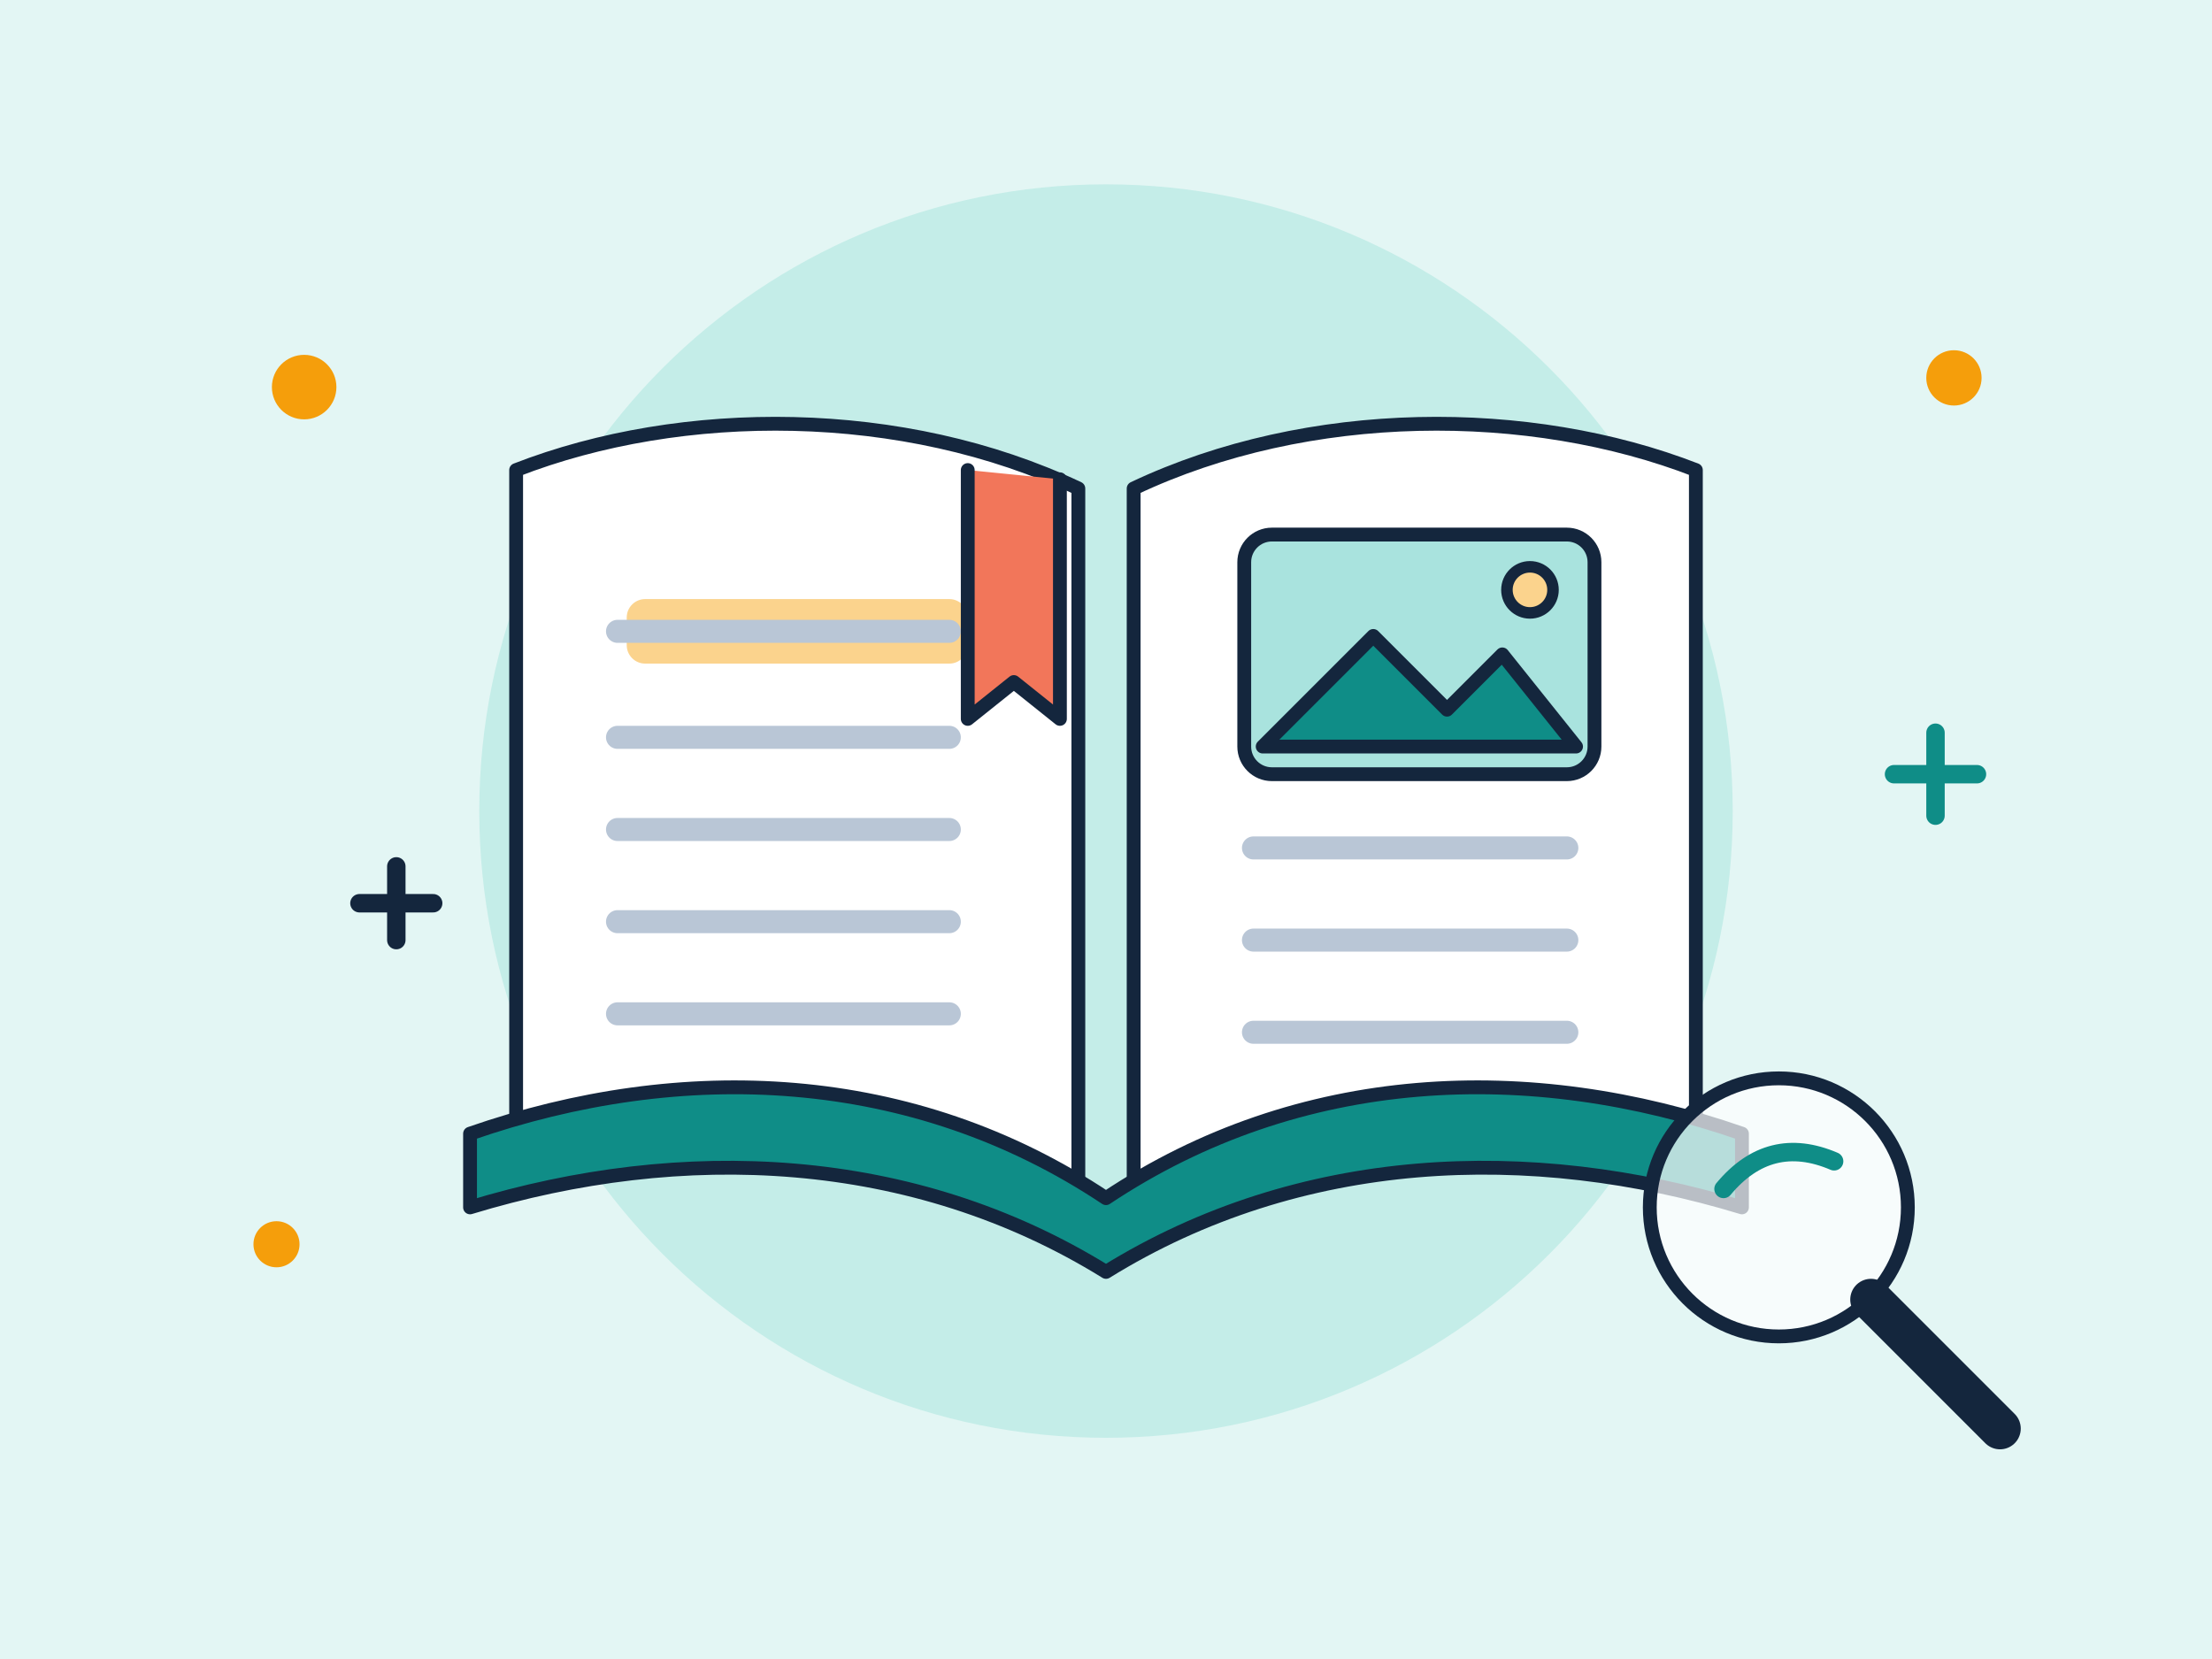
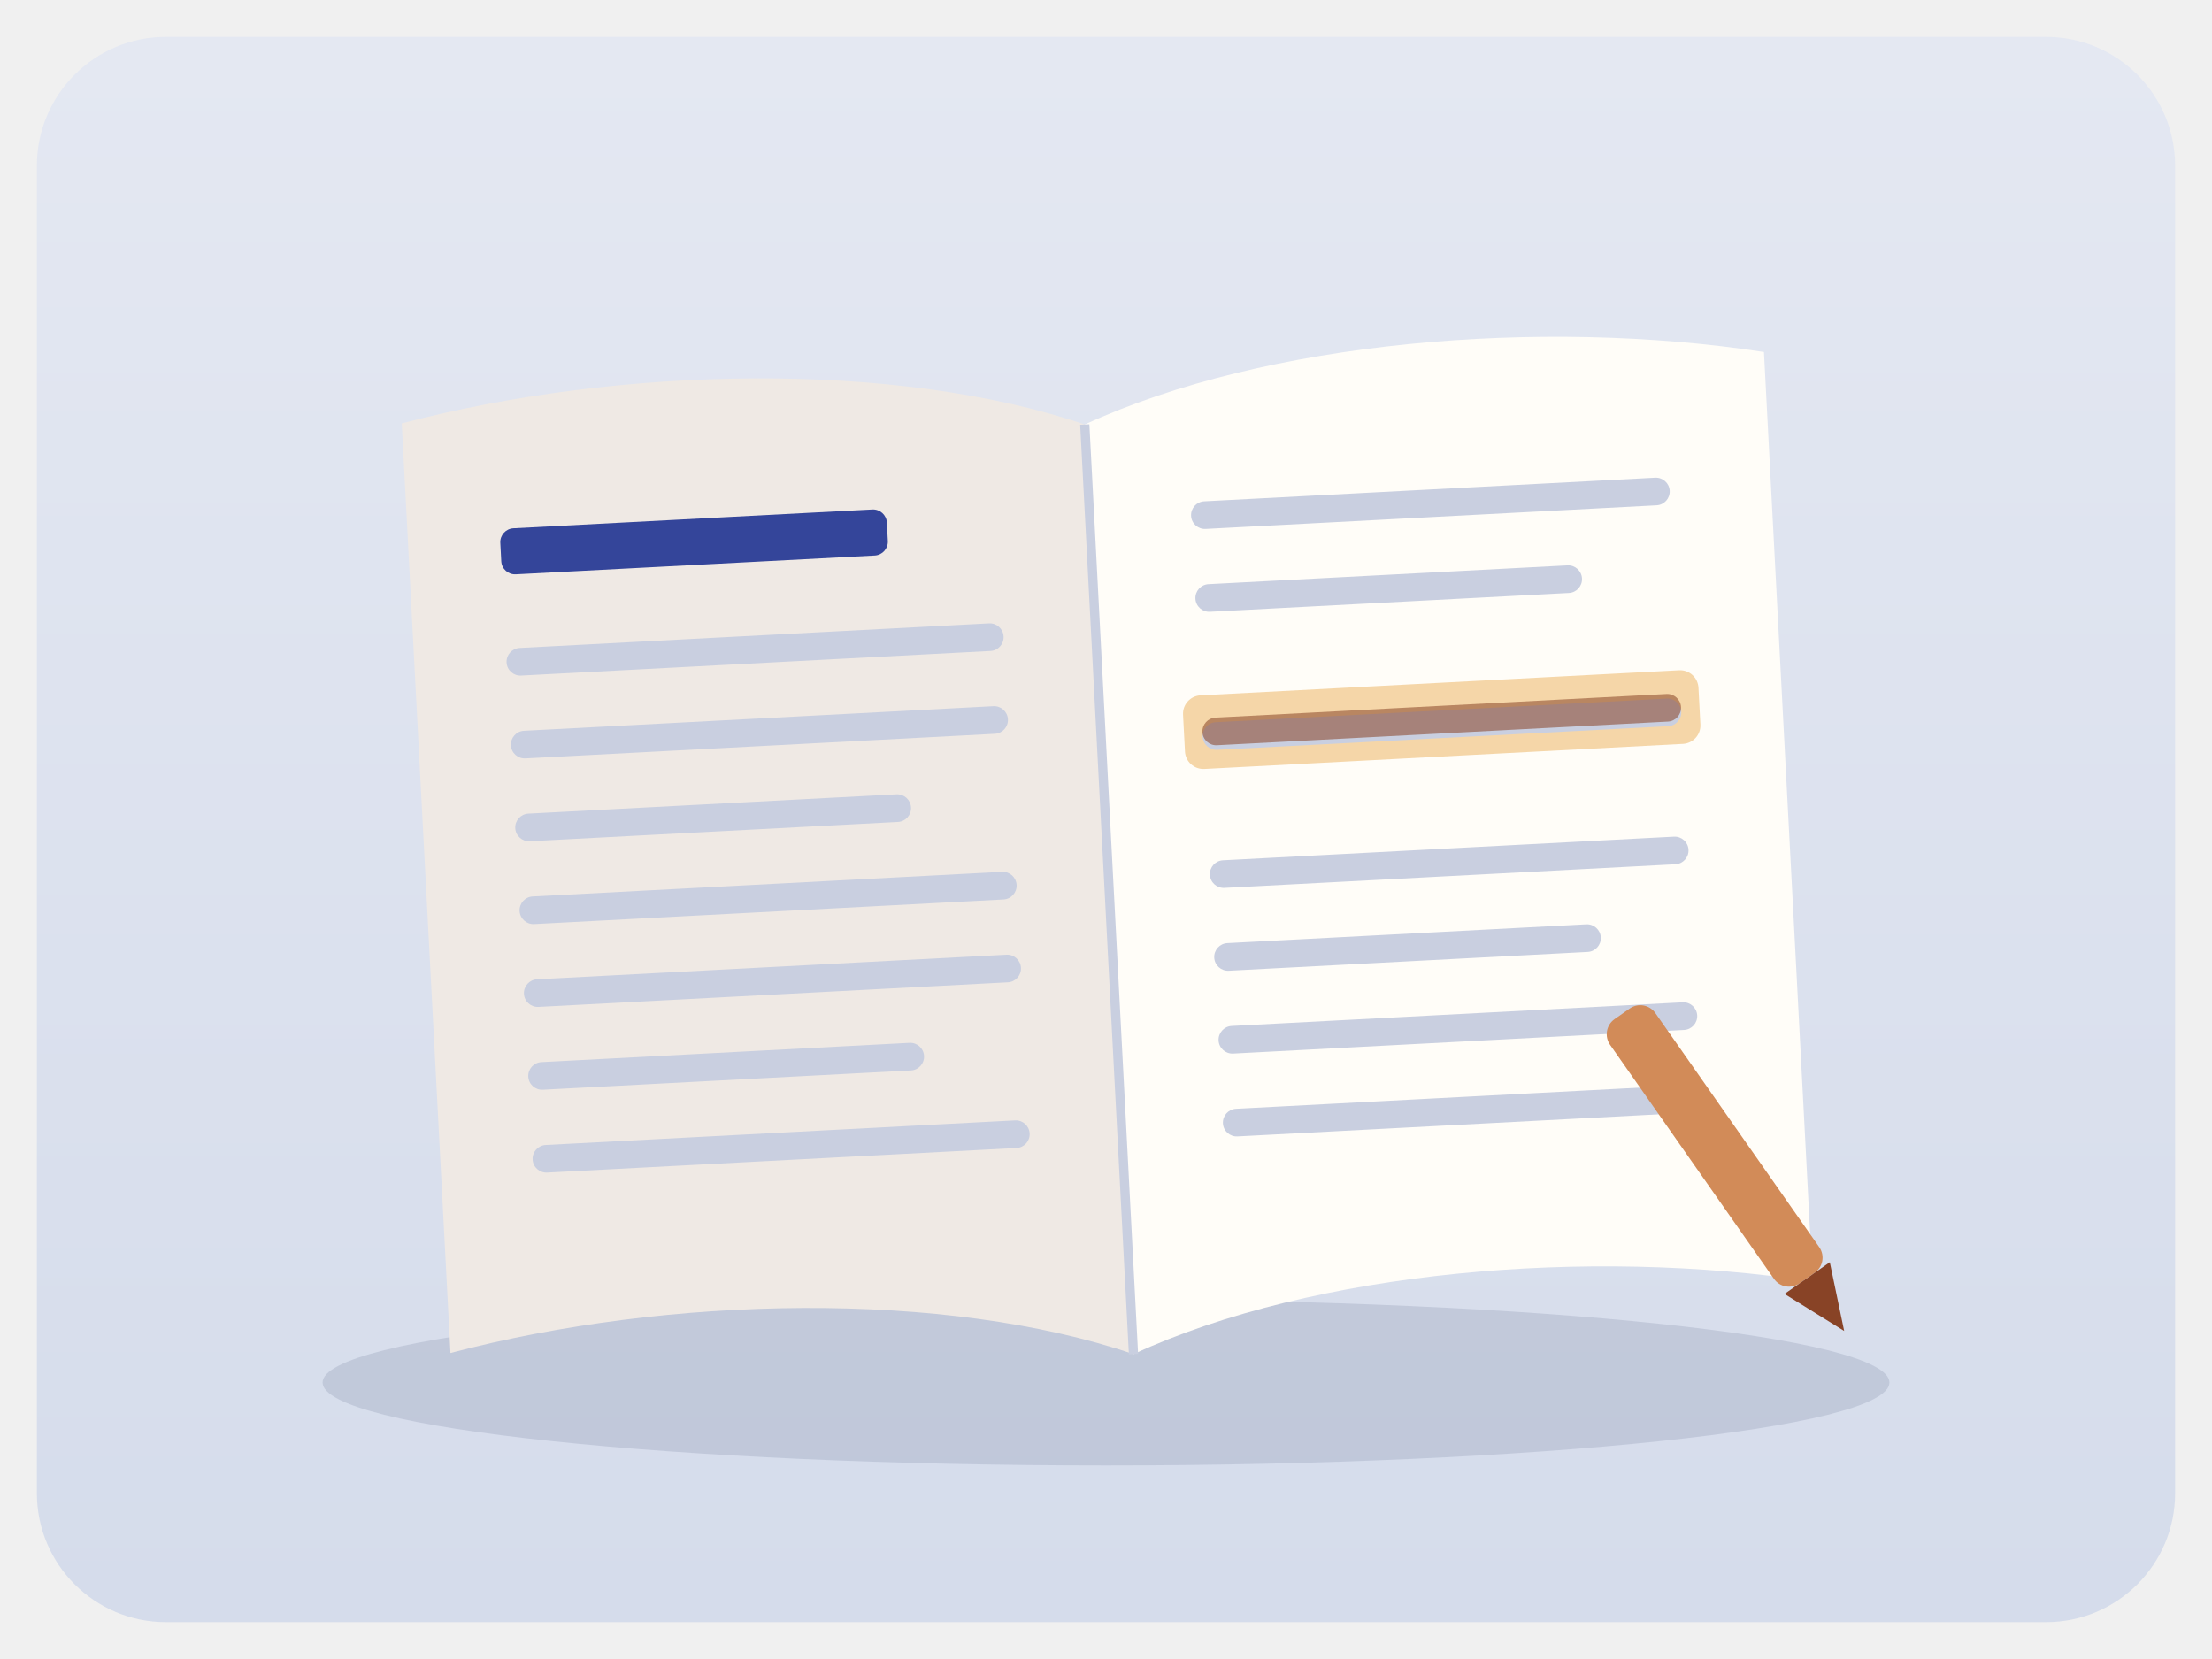
- <svg xmlns="http://www.w3.org/2000/svg" viewBox="0 0 480 360" width="480" height="360" role="img" aria-label="An open book with a highlighted sentence, a picture and a bookmark">
-   <rect width="480" height="360" fill="#E3F6F4" />
-   <circle cx="240" cy="176" r="136" fill="#C4EDE8" />
-   <g transform="translate(240 168)">
-     <path d="M-6 -62C-44 -80 -92 -80 -128 -66V84C-92 70 -44 70 -6 90Z" fill="#FFFFFF" stroke="#14263D" stroke-width="3" stroke-linejoin="round" stroke-linecap="round" />
-     <path d="M6 -62C44 -80 92 -80 128 -66V84C92 70 44 70 6 90Z" fill="#FFFFFF" stroke="#14263D" stroke-width="3" stroke-linejoin="round" stroke-linecap="round" />
-     <path d="M-138 78C-92 62 -42 64 0 92C42 64 92 62 138 78V94C92 80 42 82 0 108C-42 82 -92 80 -138 94Z" fill="#0F8D87" stroke="#14263D" stroke-width="3" stroke-linejoin="round" stroke-linecap="round" />
-     <rect x="-104" y="-38" width="74" height="14" rx="4" fill="#FBD38D" />
-     <path d="M-106 -31H-34" stroke="#B9C6D6" stroke-width="5" stroke-linecap="round" />
-     <path d="M-106 -8H-34" stroke="#B9C6D6" stroke-width="5" stroke-linecap="round" />
-     <path d="M-106 12H-34" stroke="#B9C6D6" stroke-width="5" stroke-linecap="round" />
-     <path d="M-106 32H-34" stroke="#B9C6D6" stroke-width="5" stroke-linecap="round" />
-     <path d="M-106 52H-34" stroke="#B9C6D6" stroke-width="5" stroke-linecap="round" />
-     <rect x="30" y="-52" width="76" height="52" rx="6" fill="#A9E3DE" stroke="#14263D" stroke-width="3" stroke-linejoin="round" stroke-linecap="round" />
-     <path d="M34 -6L58 -30L74 -14L86 -26L102 -6Z" fill="#0F8D87" stroke="#14263D" stroke-width="3" stroke-linejoin="round" stroke-linecap="round" />
-     <circle cx="92" cy="-40" r="5" fill="#FBD38D" stroke="#14263D" stroke-width="2.5" />
-     <path d="M32 16H100" stroke="#B9C6D6" stroke-width="5" stroke-linecap="round" />
-     <path d="M32 36H100" stroke="#B9C6D6" stroke-width="5" stroke-linecap="round" />
-     <path d="M32 56H100" stroke="#B9C6D6" stroke-width="5" stroke-linecap="round" />
-     <path d="M-30 -66V-12l10 -8 10 8V-64" fill="#F2765A" stroke="#14263D" stroke-width="3" stroke-linejoin="round" stroke-linecap="round" />
+ <svg xmlns="http://www.w3.org/2000/svg" viewBox="0 0 480 360" width="480" height="360" role="img" aria-label="The Reading Atelier: an open folio with one sentence highlighted as evidence">
+   <defs>
+     <linearGradient id="g" x1="0" y1="0" x2="0" y2="1">
+       <stop offset="0" stop-color="#E4E8F2" />
+       <stop offset="1" stop-color="#D5DCEB" />
+     </linearGradient>
+   </defs>
+   <rect x="8" y="8" width="464" height="344" rx="28" fill="url(#g)" />
+   <ellipse cx="240" cy="300" rx="170" ry="18" fill="#1D2B58" opacity=".12" />
+   <g transform="rotate(-3 240 180)">
+     <path d="M240 92C200 76 140 74 92 84V286C140 276 200 278 240 294Z" fill="#EFE9E4" />
+     <path d="M240 92C280 76 340 74 388 84V286C340 276 280 278 240 294Z" fill="#FFFDF8" />
+     <path d="M240 92V294" stroke="#C9CFE0" stroke-width="2" />
+     <rect x="112" y="108" width="84" height="10" rx="3" fill="#34459A" />
+     <g fill="#C9CFE0">
+       <rect x="112" y="134" width="108" height="6" rx="3" />
+       <rect x="112" y="152" width="108" height="6" rx="3" />
+       <rect x="112" y="170" width="86" height="6" rx="3" />
+       <rect x="112" y="188" width="108" height="6" rx="3" />
+       <rect x="112" y="206" width="108" height="6" rx="3" />
+       <rect x="112" y="224" width="86" height="6" rx="3" />
+       <rect x="112" y="242" width="108" height="6" rx="3" />
+     </g>
+     <rect x="258" y="152" width="112" height="16" rx="4" fill="#F5D6A8" />
+     <g fill="#C9CFE0">
+       <rect x="262" y="110" width="104" height="6" rx="3" />
+       <rect x="262" y="128" width="84" height="6" rx="3" />
+       <rect x="262" y="158" width="104" height="6" rx="3" />
+       <rect x="262" y="188" width="104" height="6" rx="3" />
+       <rect x="262" y="206" width="84" height="6" rx="3" />
+       <rect x="262" y="224" width="104" height="6" rx="3" />
+       <rect x="262" y="242" width="104" height="6" rx="3" />
+     </g>
+     <rect x="262" y="157" width="104" height="6" rx="3" fill="#884326" opacity=".55" />
  </g>
-   <g transform="translate(386 262)">
-     <circle r="28" fill="#FFFFFF" fill-opacity=".7" stroke="#14263D" stroke-width="3" stroke-linejoin="round" stroke-linecap="round" />
-     <path d="M20 20L48 48" stroke="#14263D" stroke-width="9" stroke-linecap="round" />
-     <path d="M-12 -4q10 -12 24 -6" fill="none" stroke="#0F8D87" stroke-width="4" stroke-linecap="round" />
+   <g transform="translate(352 220) rotate(-35)">
+     <rect x="-6" y="0" width="12" height="70" rx="4" fill="#D28B58" />
+     <path d="M-6 70H6L0 84Z" fill="#884326" />
  </g>
-   <circle cx="66" cy="84" r="7" fill="#F59E0B" />
-   <circle cx="424" cy="82" r="6" fill="#F59E0B" />
-   <circle cx="60" cy="270" r="5" fill="#F59E0B" />
-   <path d="M411 168H429M420 159V177" stroke="#0F8D87" stroke-width="4" stroke-linecap="round" />
-   <path d="M78 196H94M86 188V204" stroke="#14263D" stroke-width="4" stroke-linecap="round" />
</svg>
